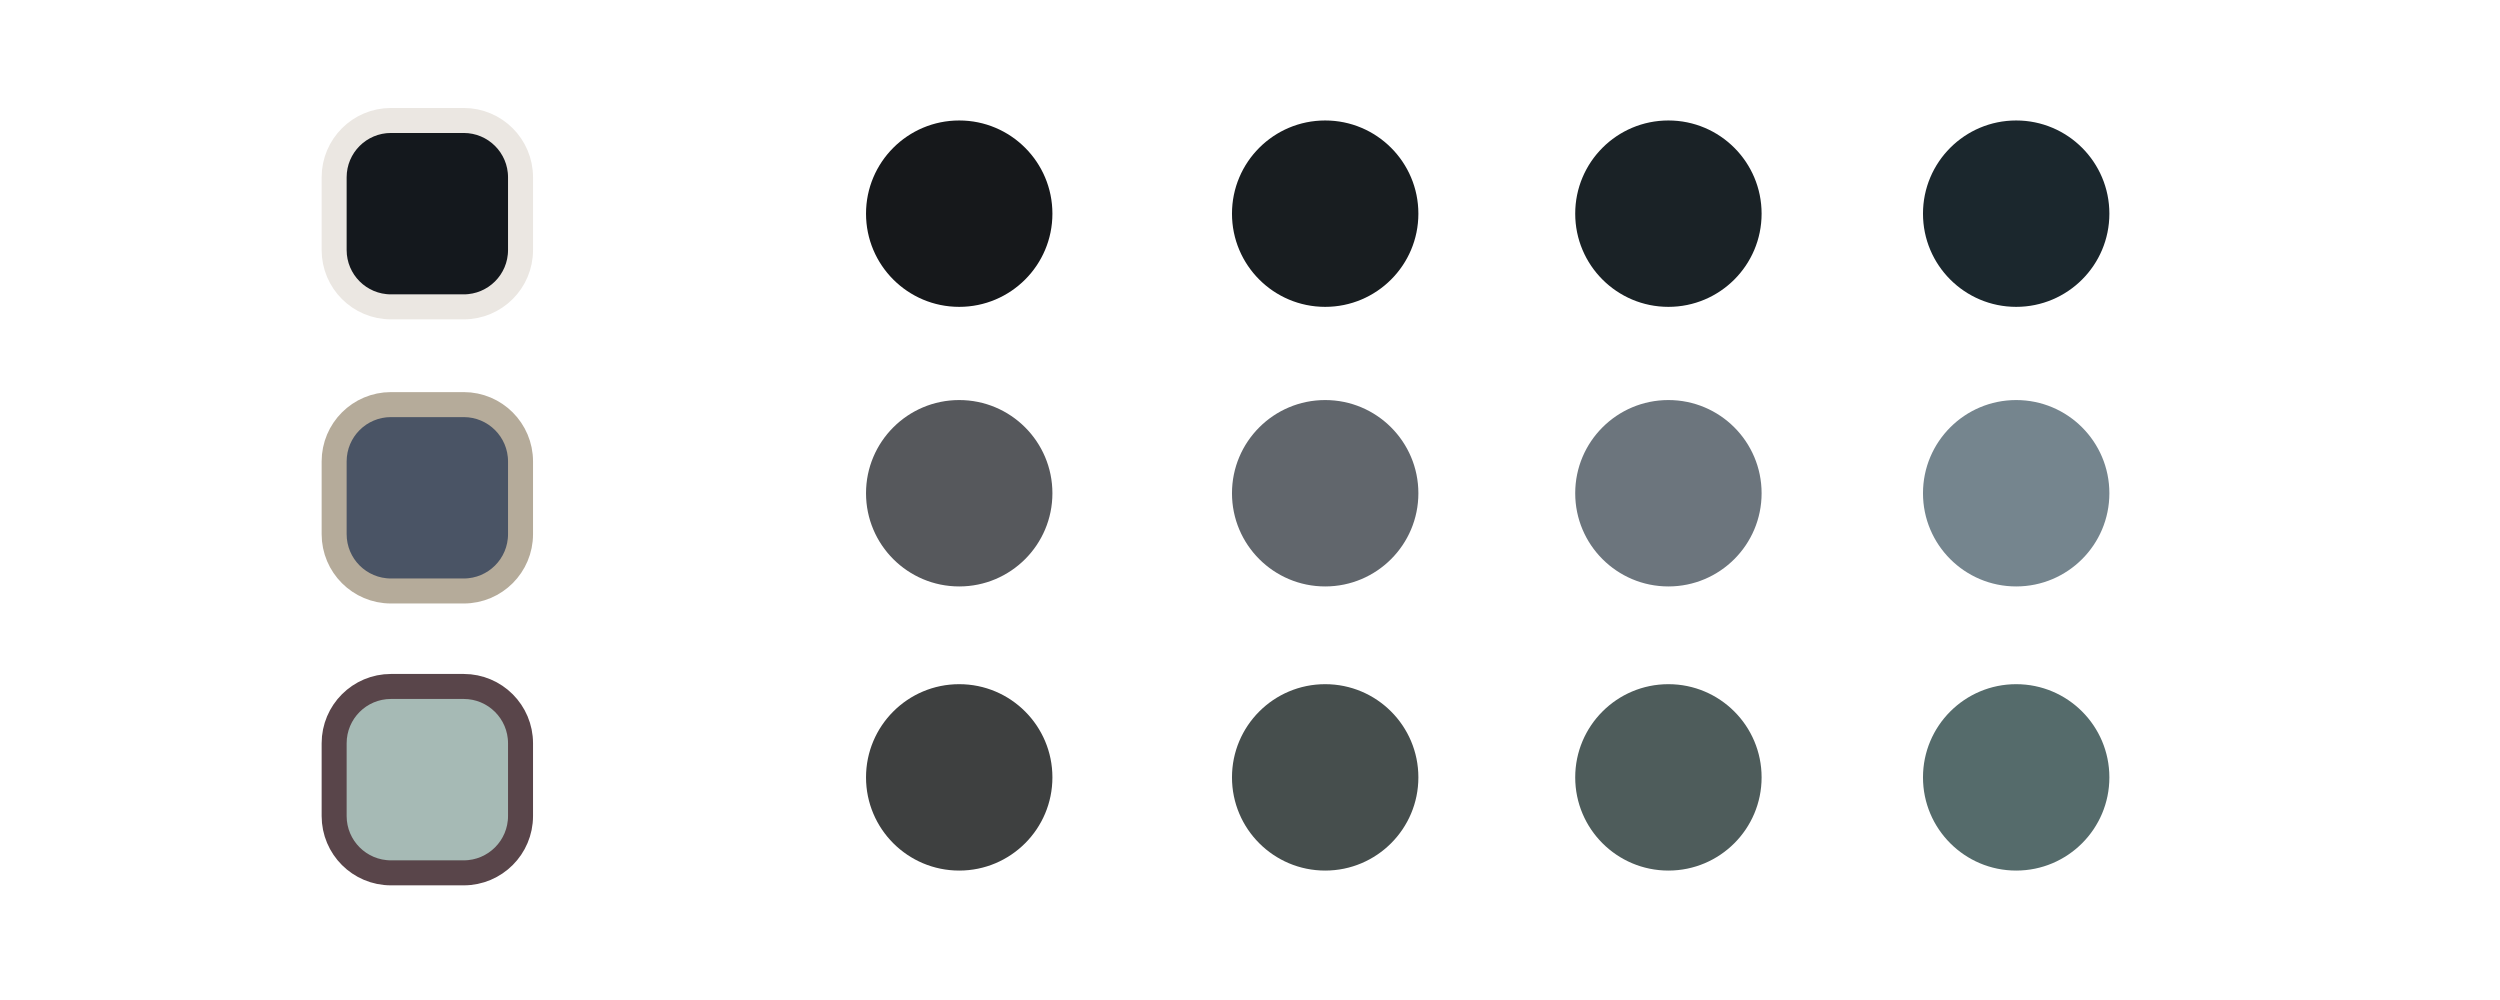
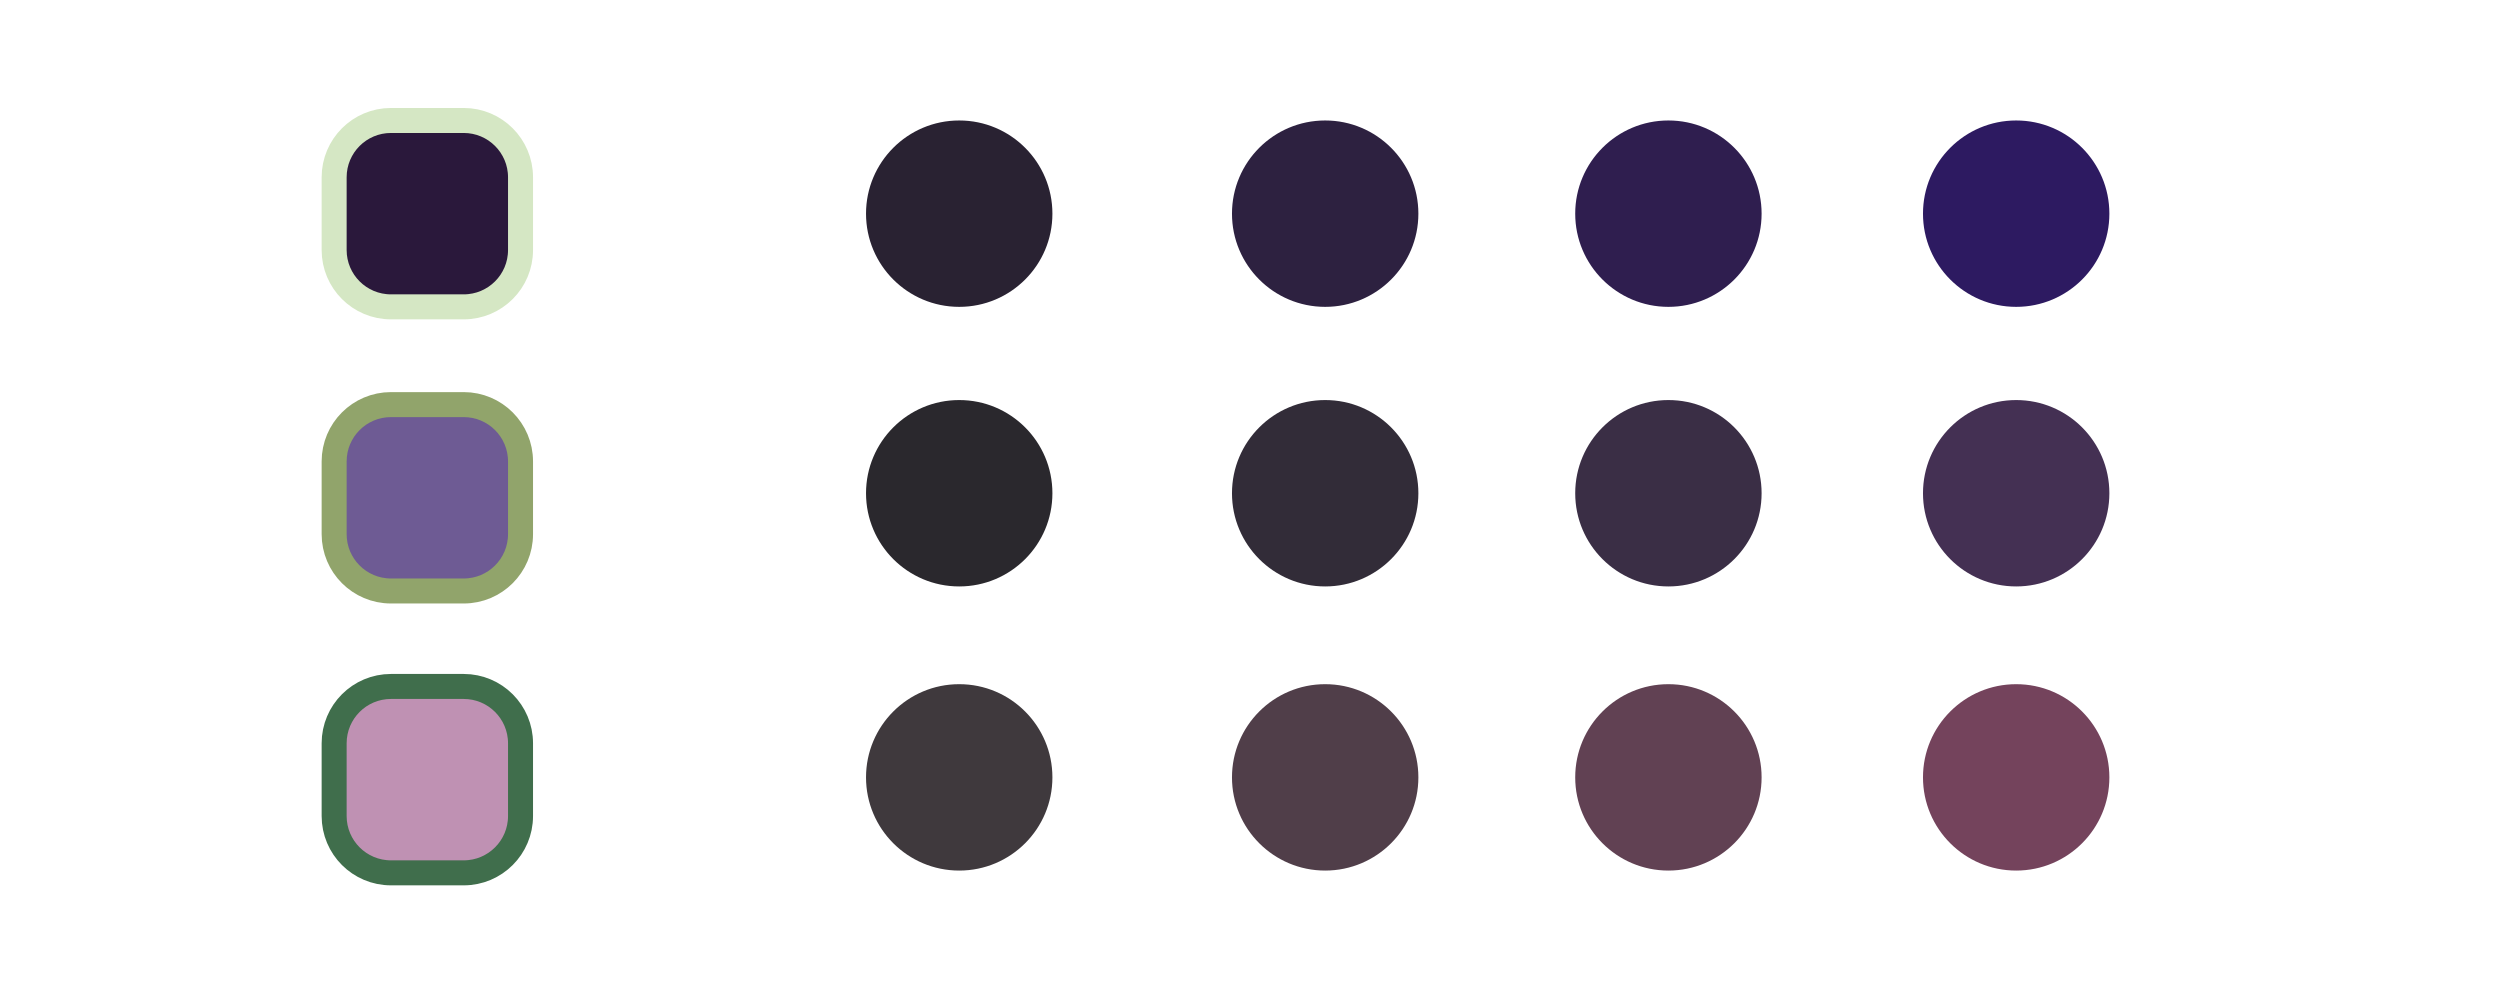
<svg xmlns="http://www.w3.org/2000/svg" width="1000" height="400" viewBox="0 0 264.583 105.833" version="1.1" id="svg1">
  <defs id="defs1" />
  <g id="layer1">
-     <rect style="fill:#14181D;fill-opacity:1;stroke:#EBE7E2;stroke-width:2.646;stroke-linecap:round;stroke-linejoin:round;stroke-dasharray:none;stroke-opacity:1;paint-order:fill markers stroke" id="rect1" width="19.726" height="19.726" x="35.363" y="12.75" ry="6.014" />
-     <rect style="fill:#4A5465;fill-opacity:1;stroke:#B5AB9A;stroke-width:2.646;stroke-linecap:round;stroke-linejoin:round;stroke-dasharray:none;stroke-opacity:1;paint-order:fill markers stroke" id="rect2" width="19.726" height="19.726" x="35.363" y="42.82" ry="6.014" />
-     <rect style="fill:#A6BAB5;fill-opacity:1;stroke:#59454A;stroke-width:2.646;stroke-linecap:round;stroke-linejoin:round;stroke-dasharray:none;stroke-opacity:1;paint-order:fill markers stroke" id="rect3" width="19.726" height="19.726" x="35.363" y="72.65" ry="6.014" />
-     <rect style="fill:#16181B;fill-opacity:1;stroke:none;stroke-width:2.646;stroke-linecap:round;stroke-linejoin:round;stroke-dasharray:none;stroke-opacity:1;paint-order:fill markers stroke" id="rect4" width="19.726" height="19.726" x="91.654" y="12.75" ry="9.863" />
-     <rect style="fill:#181D20;fill-opacity:1;stroke:none;stroke-width:2.646;stroke-linecap:round;stroke-linejoin:round;stroke-dasharray:none;stroke-opacity:1;paint-order:fill markers stroke" id="rect5" width="19.726" height="19.726" x="130.385" y="12.75" ry="9.863" />
-     <rect style="fill:#1A2226;fill-opacity:1;stroke:none;stroke-width:2.646;stroke-linecap:round;stroke-linejoin:round;stroke-dasharray:none;stroke-opacity:1;paint-order:fill markers stroke" id="rect6" width="19.726" height="19.726" x="166.71" y="12.75" ry="9.863" />
-     <rect style="fill:#1B272D;fill-opacity:1;stroke:none;stroke-width:2.646;stroke-linecap:round;stroke-linejoin:round;stroke-dasharray:none;stroke-opacity:1;paint-order:fill markers stroke" id="rect7" width="19.726" height="19.726" x="203.516" y="12.75" ry="9.863" />
-     <rect style="fill:#56585C;fill-opacity:1;stroke:none;stroke-width:2.646;stroke-linecap:round;stroke-linejoin:round;stroke-dasharray:none;stroke-opacity:1;paint-order:fill markers stroke" id="rect8" width="19.726" height="19.726" x="91.654" y="42.339" ry="9.863" />
-     <rect style="fill:#61666C;fill-opacity:1;stroke:none;stroke-width:2.646;stroke-linecap:round;stroke-linejoin:round;stroke-dasharray:none;stroke-opacity:1;paint-order:fill markers stroke" id="rect9" width="19.726" height="19.726" x="130.385" y="42.339" ry="9.863" />
-     <rect style="fill:#6C757D;fill-opacity:1;stroke:none;stroke-width:2.646;stroke-linecap:round;stroke-linejoin:round;stroke-dasharray:none;stroke-opacity:1;paint-order:fill markers stroke" id="rect10" width="19.726" height="19.726" x="166.71" y="42.339" ry="9.863" />
-     <rect style="fill:#75858E;fill-opacity:1;stroke:none;stroke-width:2.646;stroke-linecap:round;stroke-linejoin:round;stroke-dasharray:none;stroke-opacity:1;paint-order:fill markers stroke" id="rect11" width="19.726" height="19.726" x="203.516" y="42.339" ry="9.863" />
-     <rect style="fill:#3E4040;fill-opacity:1;stroke:none;stroke-width:2.646;stroke-linecap:round;stroke-linejoin:round;stroke-dasharray:none;stroke-opacity:1;paint-order:fill markers stroke" id="rect12" width="19.726" height="19.726" x="91.654" y="72.409" ry="9.863" />
-     <rect style="fill:#464E4D;fill-opacity:1;stroke:none;stroke-width:2.646;stroke-linecap:round;stroke-linejoin:round;stroke-dasharray:none;stroke-opacity:1;paint-order:fill markers stroke" id="rect13" width="19.726" height="19.726" x="130.385" y="72.409" ry="9.863" />
-     <rect style="fill:#4E5C5B;fill-opacity:1;stroke:none;stroke-width:2.646;stroke-linecap:round;stroke-linejoin:round;stroke-dasharray:none;stroke-opacity:1;paint-order:fill markers stroke" id="rect14" width="19.726" height="19.726" x="166.71" y="72.409" ry="9.863" />
-     <rect style="fill:#556B6B;fill-opacity:1;stroke:none;stroke-width:2.646;stroke-linecap:round;stroke-linejoin:round;stroke-dasharray:none;stroke-opacity:1;paint-order:fill markers stroke" id="rect15" width="19.726" height="19.726" x="203.516" y="72.409" ry="9.863" />
+     <rect style="fill:#2A183B;fill-opacity:1;stroke:#D5E7C4;stroke-width:2.646;stroke-linecap:round;stroke-linejoin:round;stroke-dasharray:none;stroke-opacity:1;paint-order:fill markers stroke" id="rect1" width="19.726" height="19.726" x="35.363" y="12.75" ry="6.014" />
+     <rect style="fill:#6E5B94;fill-opacity:1;stroke:#91A46B;stroke-width:2.646;stroke-linecap:round;stroke-linejoin:round;stroke-dasharray:none;stroke-opacity:1;paint-order:fill markers stroke" id="rect2" width="19.726" height="19.726" x="35.363" y="42.82" ry="6.014" />
+     <rect style="fill:#BF91B3;fill-opacity:1;stroke:#406E4C;stroke-width:2.646;stroke-linecap:round;stroke-linejoin:round;stroke-dasharray:none;stroke-opacity:1;paint-order:fill markers stroke" id="rect3" width="19.726" height="19.726" x="35.363" y="72.65" ry="6.014" />
+     <rect style="fill:#292232;fill-opacity:1;stroke:none;stroke-width:2.646;stroke-linecap:round;stroke-linejoin:round;stroke-dasharray:none;stroke-opacity:1;paint-order:fill markers stroke" id="rect4" width="19.726" height="19.726" x="91.654" y="12.75" ry="9.863" />
+     <rect style="fill:#2D2140;fill-opacity:1;stroke:none;stroke-width:2.646;stroke-linecap:round;stroke-linejoin:round;stroke-dasharray:none;stroke-opacity:1;paint-order:fill markers stroke" id="rect5" width="19.726" height="19.726" x="130.385" y="12.75" ry="9.863" />
+     <rect style="fill:#2F1E4F;fill-opacity:1;stroke:none;stroke-width:2.646;stroke-linecap:round;stroke-linejoin:round;stroke-dasharray:none;stroke-opacity:1;paint-order:fill markers stroke" id="rect6" width="19.726" height="19.726" x="166.71" y="12.75" ry="9.863" />
+     <rect style="fill:#2D1A61;fill-opacity:1;stroke:none;stroke-width:2.646;stroke-linecap:round;stroke-linejoin:round;stroke-dasharray:none;stroke-opacity:1;paint-order:fill markers stroke" id="rect7" width="19.726" height="19.726" x="203.516" y="12.75" ry="9.863" />
+     <rect style="fill:#2A282D;fill-opacity:1;stroke:none;stroke-width:2.646;stroke-linecap:round;stroke-linejoin:round;stroke-dasharray:none;stroke-opacity:1;paint-order:fill markers stroke" id="rect8" width="19.726" height="19.726" x="91.654" y="42.339" ry="9.863" />
+     <rect style="fill:#322C38;fill-opacity:1;stroke:none;stroke-width:2.646;stroke-linecap:round;stroke-linejoin:round;stroke-dasharray:none;stroke-opacity:1;paint-order:fill markers stroke" id="rect9" width="19.726" height="19.726" x="130.385" y="42.339" ry="9.863" />
+     <rect style="fill:#3A2E45;fill-opacity:1;stroke:none;stroke-width:2.646;stroke-linecap:round;stroke-linejoin:round;stroke-dasharray:none;stroke-opacity:1;paint-order:fill markers stroke" id="rect10" width="19.726" height="19.726" x="166.71" y="42.339" ry="9.863" />
+     <rect style="fill:#443053;fill-opacity:1;stroke:none;stroke-width:2.646;stroke-linecap:round;stroke-linejoin:round;stroke-dasharray:none;stroke-opacity:1;paint-order:fill markers stroke" id="rect11" width="19.726" height="19.726" x="203.516" y="42.339" ry="9.863" />
+     <rect style="fill:#3F393D;fill-opacity:1;stroke:none;stroke-width:2.646;stroke-linecap:round;stroke-linejoin:round;stroke-dasharray:none;stroke-opacity:1;paint-order:fill markers stroke" id="rect12" width="19.726" height="19.726" x="91.654" y="72.409" ry="9.863" />
+     <rect style="fill:#503E49;fill-opacity:1;stroke:none;stroke-width:2.646;stroke-linecap:round;stroke-linejoin:round;stroke-dasharray:none;stroke-opacity:1;paint-order:fill markers stroke" id="rect13" width="19.726" height="19.726" x="130.385" y="72.409" ry="9.863" />
+     <rect style="fill:#614153;fill-opacity:1;stroke:none;stroke-width:2.646;stroke-linecap:round;stroke-linejoin:round;stroke-dasharray:none;stroke-opacity:1;paint-order:fill markers stroke" id="rect14" width="19.726" height="19.726" x="166.71" y="72.409" ry="9.863" />
+     <rect style="fill:#74435C;fill-opacity:1;stroke:none;stroke-width:2.646;stroke-linecap:round;stroke-linejoin:round;stroke-dasharray:none;stroke-opacity:1;paint-order:fill markers stroke" id="rect15" width="19.726" height="19.726" x="203.516" y="72.409" ry="9.863" />
  </g>
</svg>
